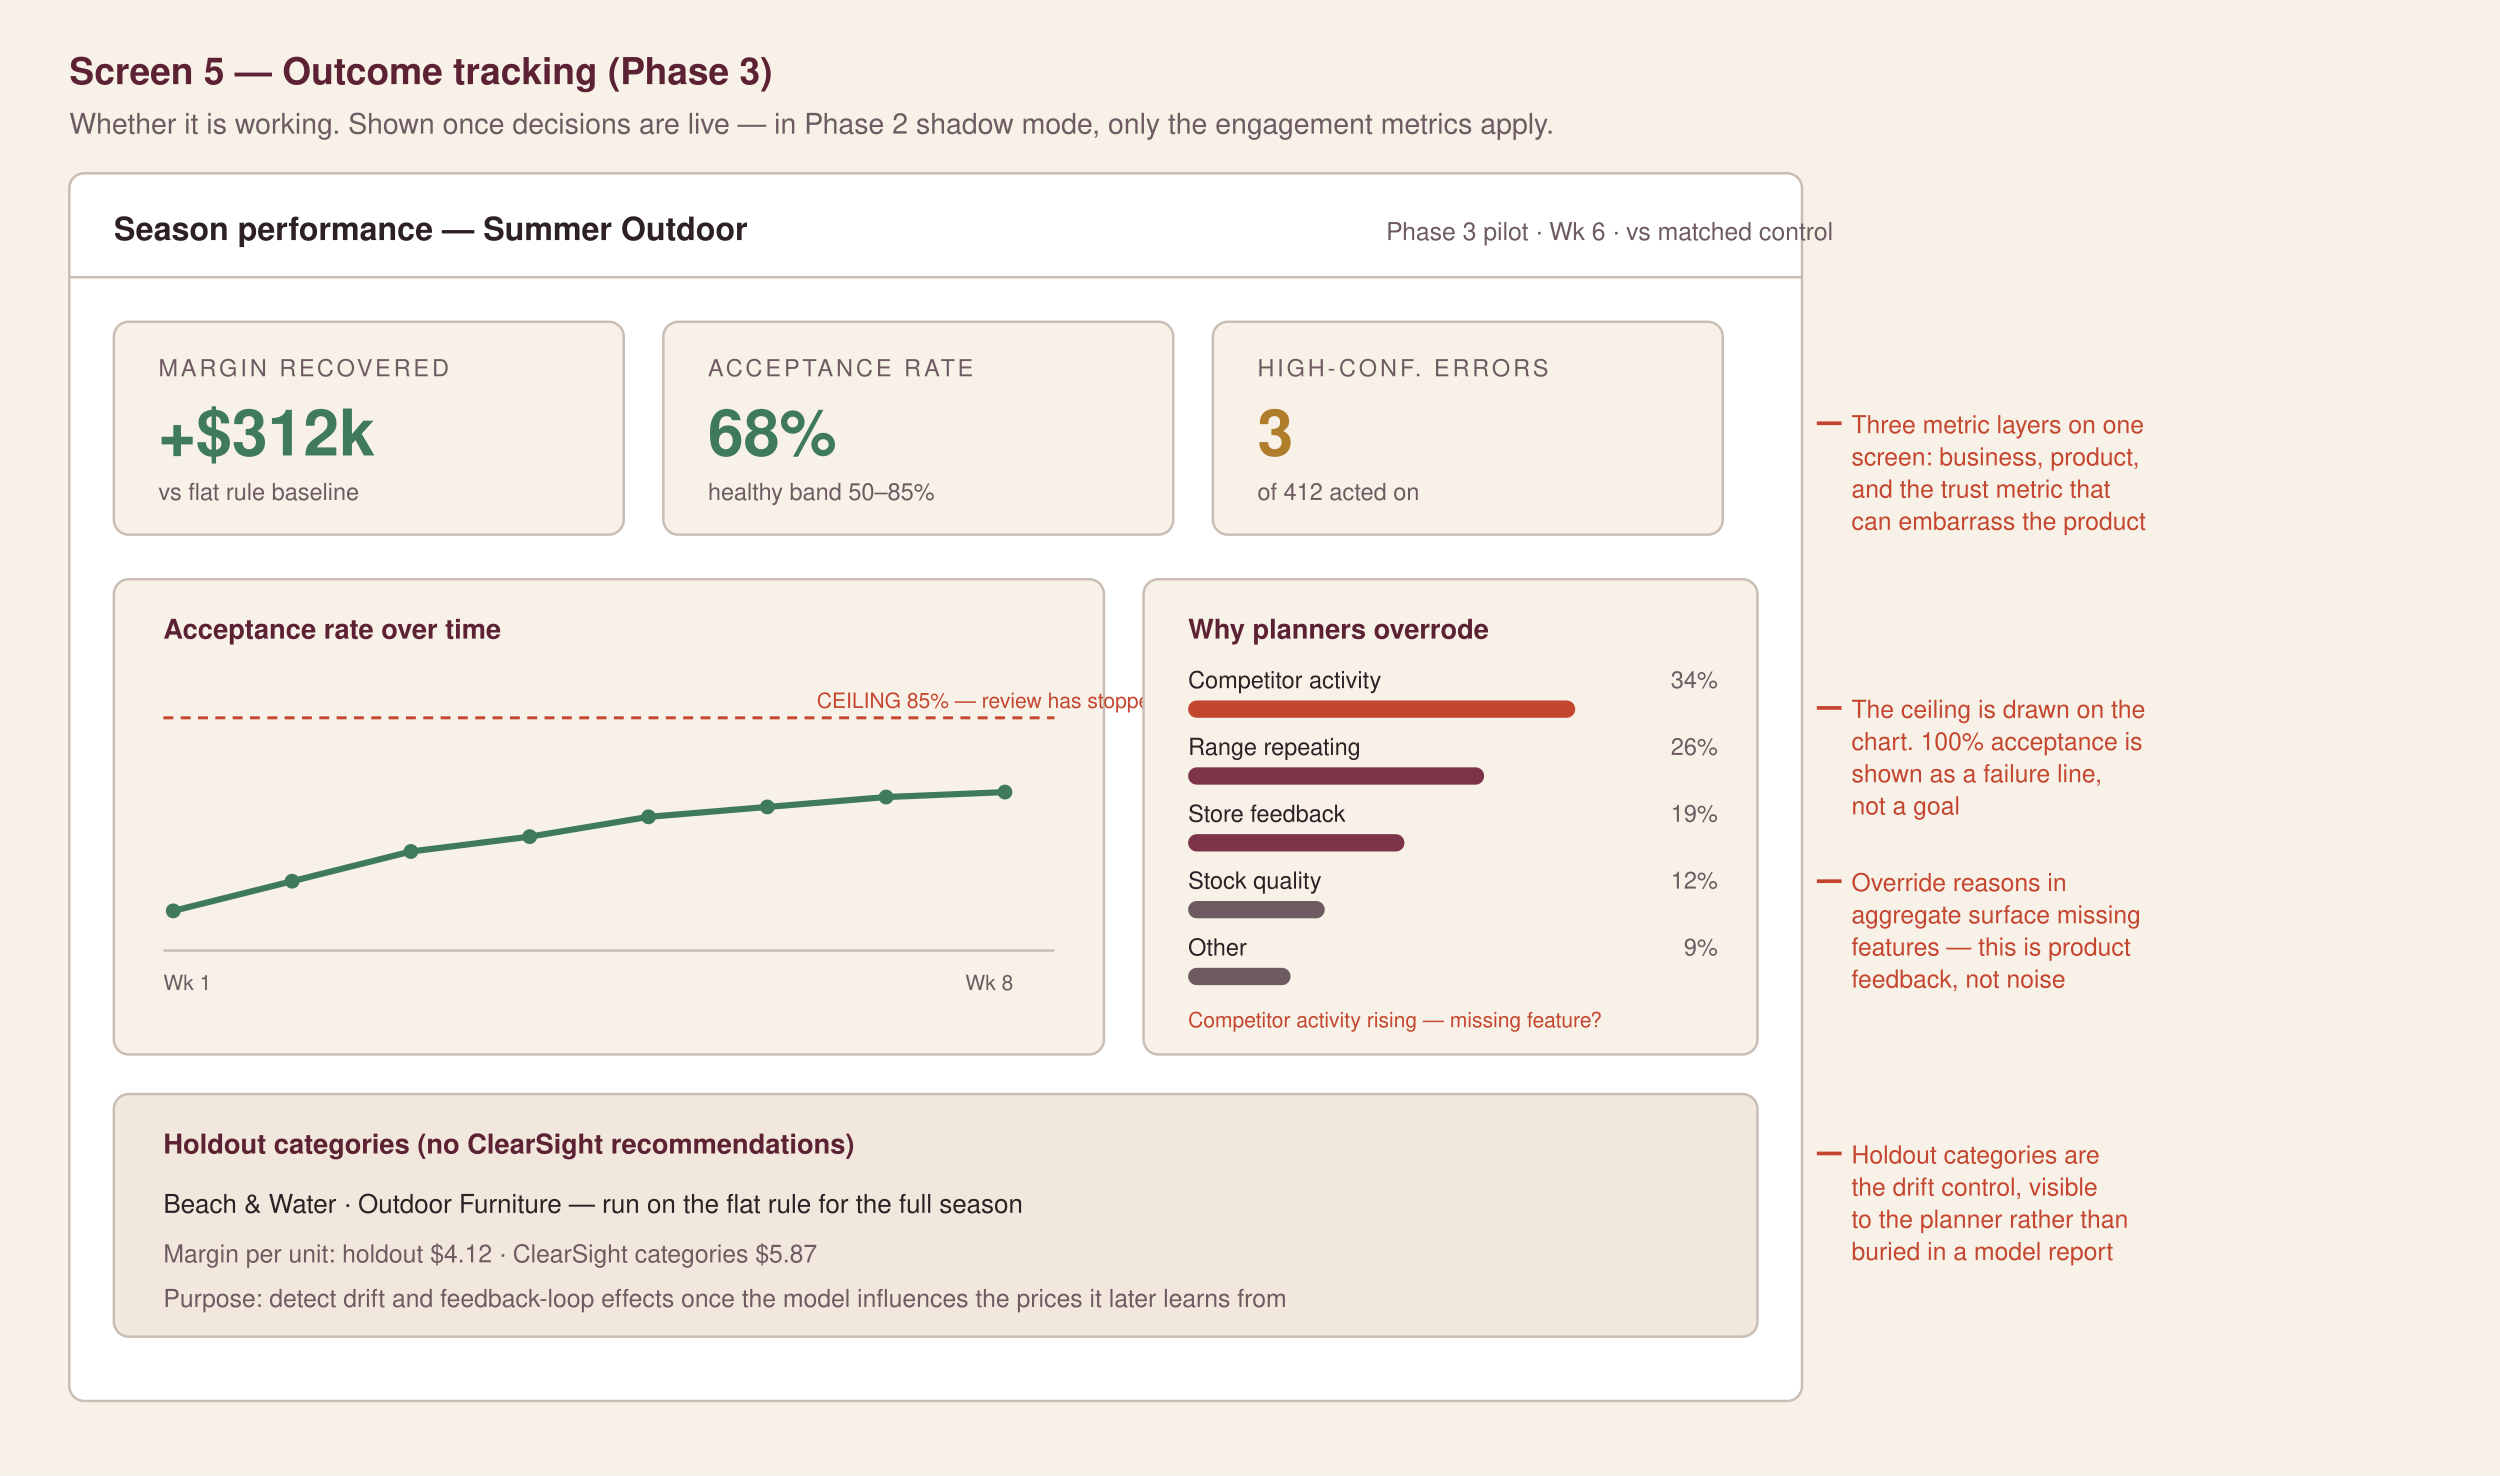
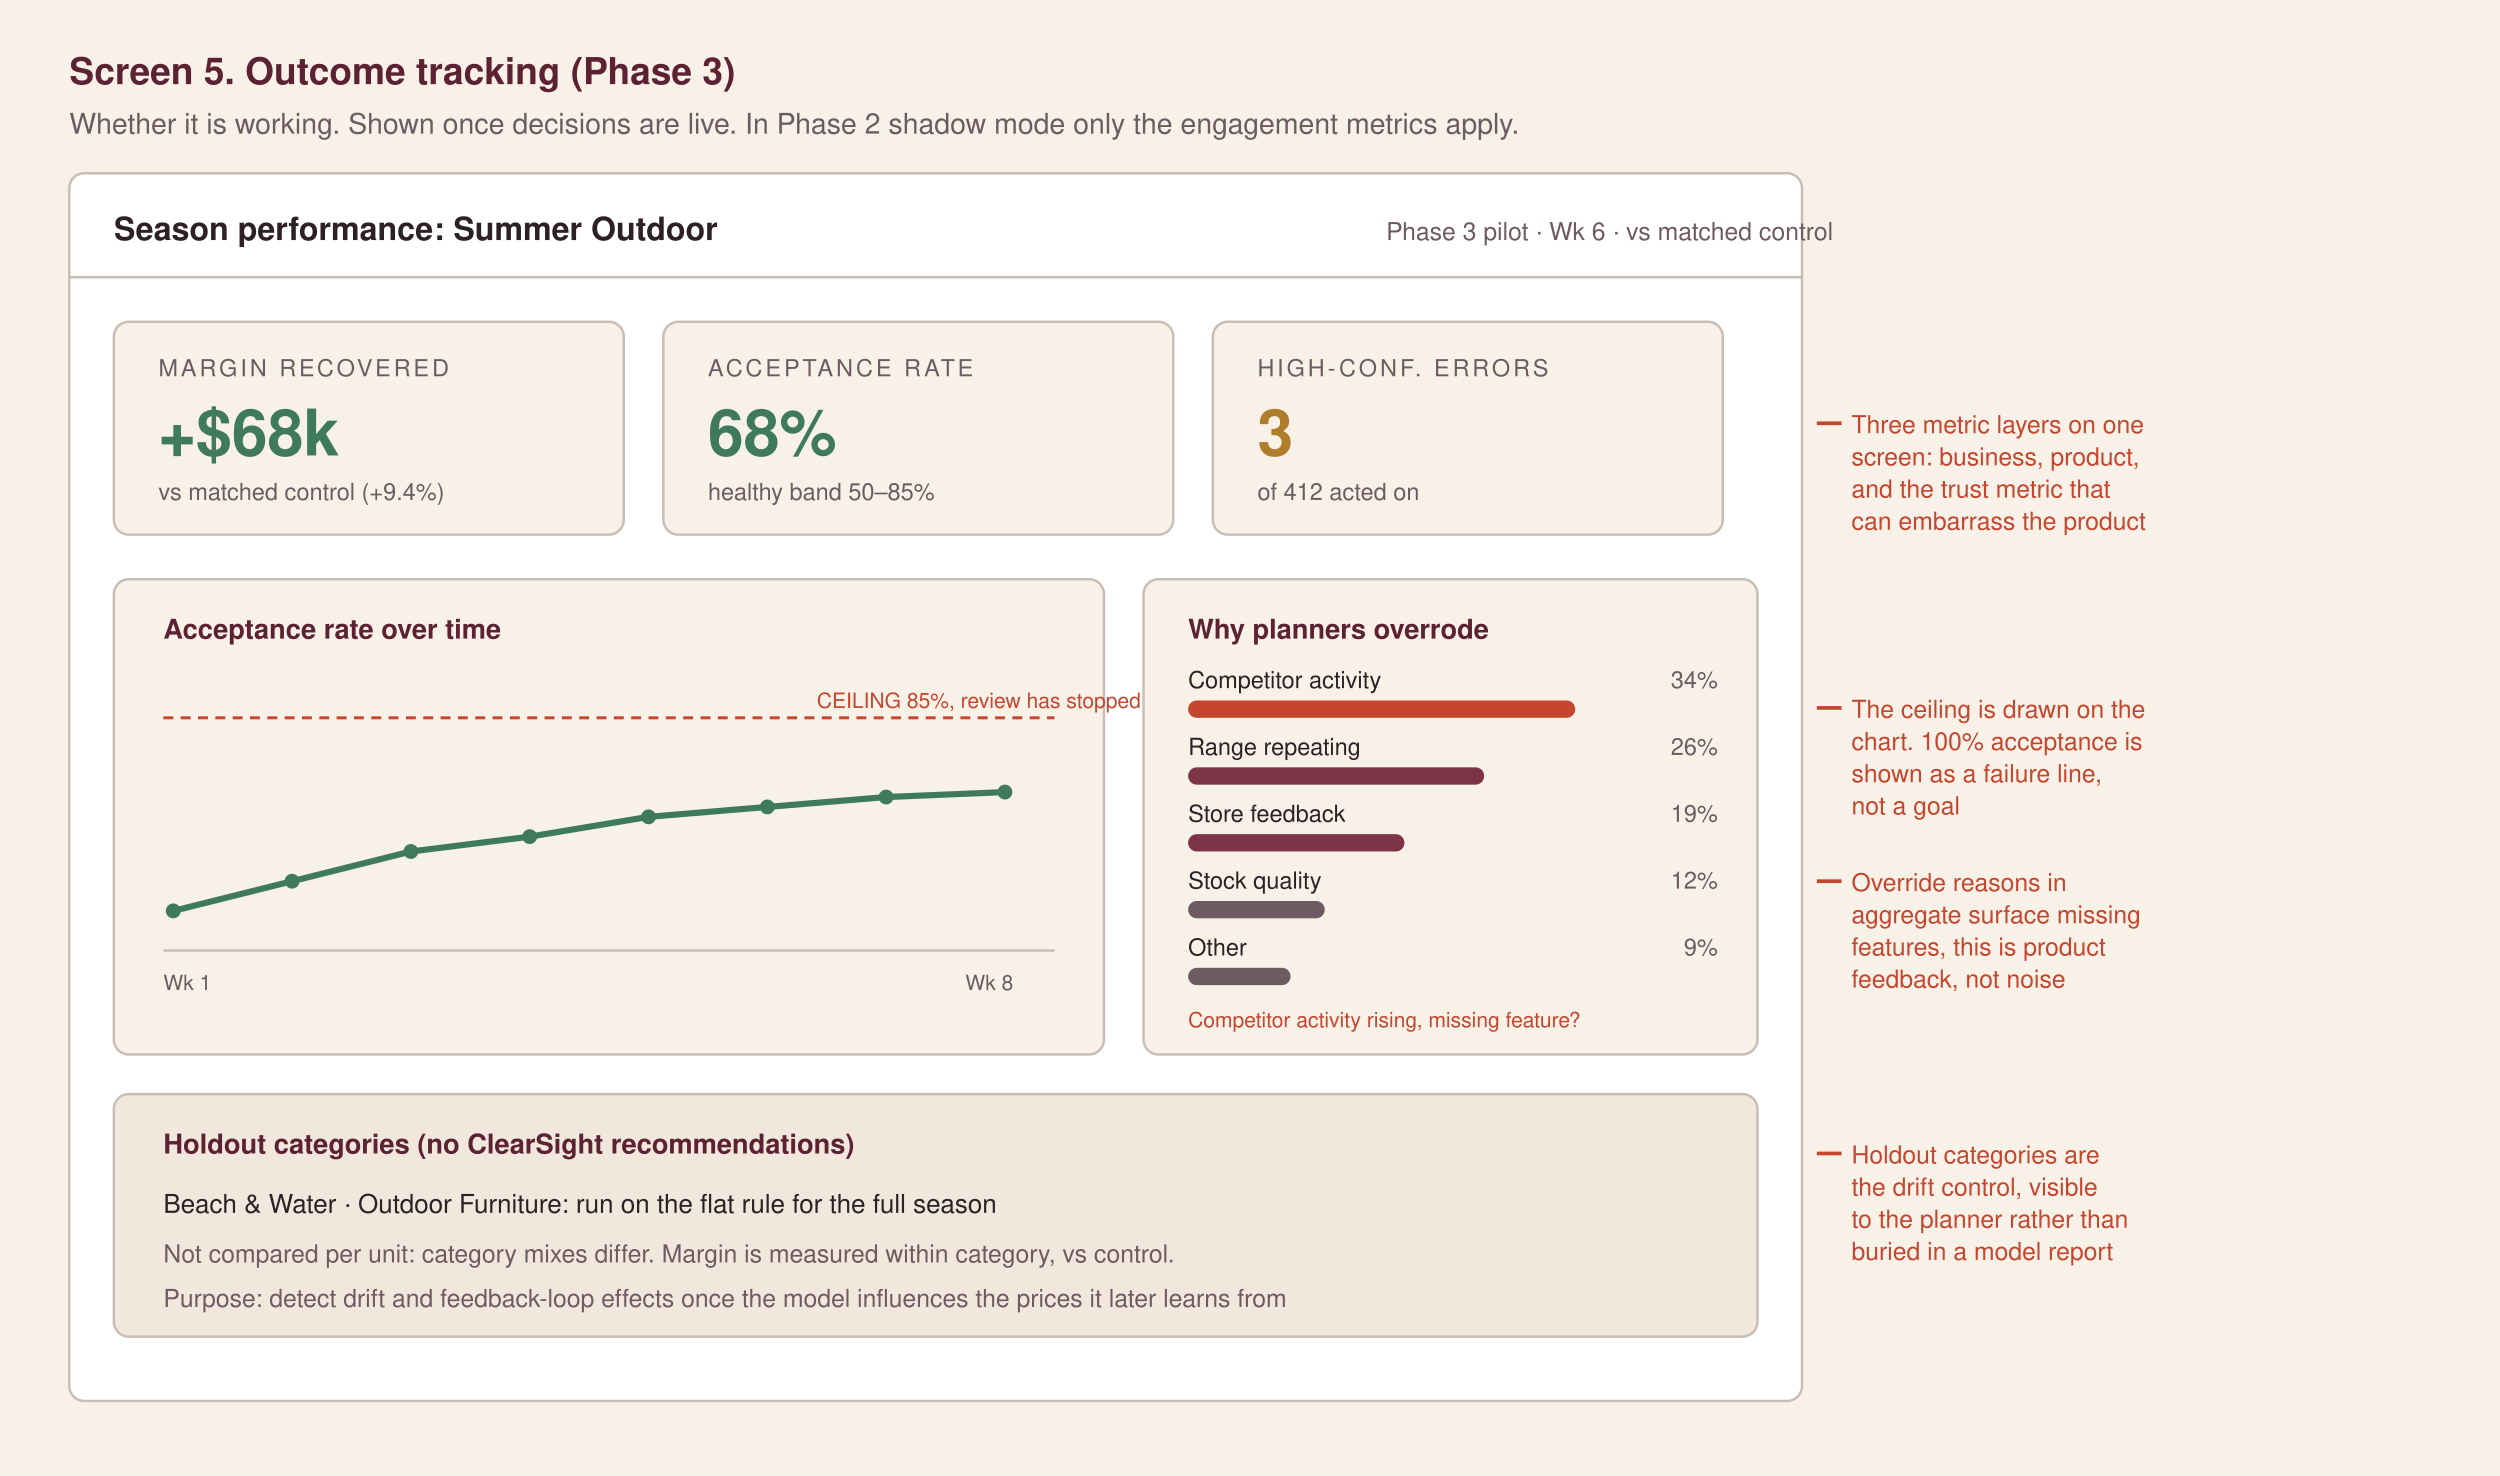
<svg xmlns="http://www.w3.org/2000/svg" viewBox="0 0 1010 596" width="1010" height="596" font-family="Helvetica, Arial, sans-serif">
  <rect width="1010" height="596" fill="#F7F1E8" />
-   <text x="28" y="34" font-size="15" font-weight="bold" fill="#5C2233">Screen 5 — Outcome tracking (Phase 3)</text>
-   <text x="28" y="54" font-size="11.5" fill="#6E5B62">Whether it is working. Shown once decisions are live — in Phase 2 shadow mode, only the engagement metrics apply.</text>
+   <text x="28" y="34" font-size="15" font-weight="bold" fill="#5C2233">Screen 5. Outcome tracking (Phase 3)</text>
+   <text x="28" y="54" font-size="11.5" fill="#6E5B62">Whether it is working. Shown once decisions are live. In Phase 2 shadow mode only the engagement metrics apply.</text>
  <rect x="28" y="70" width="700" height="496" rx="6" fill="#FFFFFF" stroke="#C9BDB4" />
  <line x1="28" y1="112" x2="728" y2="112" stroke="#C9BDB4" />
-   <text x="46" y="97" font-size="13" font-weight="bold" fill="#2E2126">Season performance — Summer Outdoor</text>
+   <text x="46" y="97" font-size="13" font-weight="bold" fill="#2E2126">Season performance: Summer Outdoor</text>
  <text x="560" y="97" font-size="10" fill="#6E5B62">Phase 3 pilot · Wk 6 · vs matched control</text>
  <rect x="46" y="130" width="206" height="86" rx="6" fill="#F7F1E8" stroke="#C9BDB4" />
  <text x="64" y="152" font-size="9.5" fill="#6E5B62" letter-spacing="1.2">MARGIN RECOVERED</text>
-   <text x="64" y="184" font-size="26" font-weight="bold" fill="#3F7A5E">+$312k</text>
-   <text x="64" y="202" font-size="9.5" fill="#6E5B62">vs flat rule baseline</text>
+   <text x="64" y="184" font-size="26" font-weight="bold" fill="#3F7A5E">+$68k</text>
+   <text x="64" y="202" font-size="9.5" fill="#6E5B62">vs matched control (+9.4%)</text>
  <rect x="268" y="130" width="206" height="86" rx="6" fill="#F7F1E8" stroke="#C9BDB4" />
  <text x="286" y="152" font-size="9.5" fill="#6E5B62" letter-spacing="1.2">ACCEPTANCE RATE</text>
  <text x="286" y="184" font-size="26" font-weight="bold" fill="#3F7A5E">68%</text>
  <text x="286" y="202" font-size="9.5" fill="#6E5B62">healthy band 50–85%</text>
  <rect x="490" y="130" width="206" height="86" rx="6" fill="#F7F1E8" stroke="#C9BDB4" />
  <text x="508" y="152" font-size="9.5" fill="#6E5B62" letter-spacing="1.2">HIGH-CONF. ERRORS</text>
  <text x="508" y="184" font-size="26" font-weight="bold" fill="#B07D2A">3</text>
  <text x="508" y="202" font-size="9.5" fill="#6E5B62">of 412 acted on</text>
  <rect x="46" y="234" width="400" height="192" rx="6" fill="#F7F1E8" stroke="#C9BDB4" />
  <text x="66" y="258" font-size="11" font-weight="bold" fill="#5C2233">Acceptance rate over time</text>
  <line x1="66" y1="290" x2="426" y2="290" stroke="#C4462F" stroke-width="1.2" stroke-dasharray="4 3" />
-   <text x="330" y="286" font-size="8.5" fill="#C4462F">CEILING 85% — review has stopped</text>
+   <text x="330" y="286" font-size="8.5" fill="#C4462F">CEILING 85%, review has stopped</text>
  <line x1="66" y1="384" x2="426" y2="384" stroke="#C9BDB4" />
  <polyline points="70,368 118,356 166,344 214,338 262,330 310,326 358,322 406,320" fill="none" stroke="#3F7A5E" stroke-width="2.5" />
  <circle cx="70" cy="368" r="3" fill="#3F7A5E" />
  <circle cx="118" cy="356" r="3" fill="#3F7A5E" />
  <circle cx="166" cy="344" r="3" fill="#3F7A5E" />
  <circle cx="214" cy="338" r="3" fill="#3F7A5E" />
  <circle cx="262" cy="330" r="3" fill="#3F7A5E" />
  <circle cx="310" cy="326" r="3" fill="#3F7A5E" />
  <circle cx="358" cy="322" r="3" fill="#3F7A5E" />
  <circle cx="406" cy="320" r="3" fill="#3F7A5E" />
  <text x="66" y="400" font-size="8.5" fill="#6E5B62">Wk 1</text>
  <text x="390" y="400" font-size="8.5" fill="#6E5B62">Wk 8</text>
  <rect x="462" y="234" width="248" height="192" rx="6" fill="#F7F1E8" stroke="#C9BDB4" />
  <text x="480" y="258" font-size="11" font-weight="bold" fill="#5C2233">Why planners overrode</text>
  <text x="480" y="278" font-size="9.5" fill="#2E2126">Competitor activity</text>
  <rect x="480" y="283" width="156.4" height="7" rx="3.5" fill="#C4462F" />
  <text x="694" y="278" font-size="9.5" fill="#6E5B62" text-anchor="end">34%</text>
  <text x="480" y="305" font-size="9.5" fill="#2E2126">Range repeating</text>
  <rect x="480" y="310" width="119.6" height="7" rx="3.5" fill="#7D3348" />
  <text x="694" y="305" font-size="9.5" fill="#6E5B62" text-anchor="end">26%</text>
  <text x="480" y="332" font-size="9.5" fill="#2E2126">Store feedback</text>
  <rect x="480" y="337" width="87.4" height="7" rx="3.5" fill="#7D3348" />
  <text x="694" y="332" font-size="9.5" fill="#6E5B62" text-anchor="end">19%</text>
  <text x="480" y="359" font-size="9.5" fill="#2E2126">Stock quality</text>
  <rect x="480" y="364" width="55.2" height="7" rx="3.5" fill="#6E5B62" />
  <text x="694" y="359" font-size="9.5" fill="#6E5B62" text-anchor="end">12%</text>
  <text x="480" y="386" font-size="9.5" fill="#2E2126">Other</text>
  <rect x="480" y="391" width="41.4" height="7" rx="3.5" fill="#6E5B62" />
  <text x="694" y="386" font-size="9.5" fill="#6E5B62" text-anchor="end">9%</text>
-   <text x="480" y="415" font-size="8.5" fill="#C4462F">Competitor activity rising — missing feature?</text>
+   <text x="480" y="415" font-size="8.5" fill="#C4462F">Competitor activity rising, missing feature?</text>
  <rect x="46" y="442" width="664" height="98" rx="6" fill="#F1E7DC" stroke="#C9BDB4" />
  <text x="66" y="466" font-size="11" font-weight="bold" fill="#5C2233">Holdout categories (no ClearSight recommendations)</text>
-   <text x="66" y="490" font-size="10.5" fill="#2E2126">Beach &amp; Water · Outdoor Furniture — run on the flat rule for the full season</text>
-   <text x="66" y="510" font-size="10" fill="#6E5B62">Margin per unit: holdout $4.12 · ClearSight categories $5.87</text>
+   <text x="66" y="490" font-size="10.5" fill="#2E2126">Beach &amp; Water · Outdoor Furniture: run on the flat rule for the full season</text>
+   <text x="66" y="510" font-size="10" fill="#6E5B62">Not compared per unit: category mixes differ. Margin is measured within category, vs control.</text>
  <text x="66" y="528" font-size="10" fill="#6E5B62">Purpose: detect drift and feedback-loop effects once the model influences the prices it later learns from</text>
  <line x1="734" y1="171" x2="744" y2="171" stroke="#C4462F" stroke-width="1.5" />
  <text x="748" y="175" font-size="10" fill="#C4462F">Three metric layers on one</text>
  <text x="748" y="188" font-size="10" fill="#C4462F">screen: business, product,</text>
  <text x="748" y="201" font-size="10" fill="#C4462F">and the trust metric that</text>
  <text x="748" y="214" font-size="10" fill="#C4462F">can embarrass the product</text>
  <line x1="734" y1="286" x2="744" y2="286" stroke="#C4462F" stroke-width="1.5" />
  <text x="748" y="290" font-size="10" fill="#C4462F">The ceiling is drawn on the</text>
  <text x="748" y="303" font-size="10" fill="#C4462F">chart. 100% acceptance is</text>
  <text x="748" y="316" font-size="10" fill="#C4462F">shown as a failure line,</text>
  <text x="748" y="329" font-size="10" fill="#C4462F">not a goal</text>
  <line x1="734" y1="356" x2="744" y2="356" stroke="#C4462F" stroke-width="1.5" />
  <text x="748" y="360" font-size="10" fill="#C4462F">Override reasons in</text>
  <text x="748" y="373" font-size="10" fill="#C4462F">aggregate surface missing</text>
-   <text x="748" y="386" font-size="10" fill="#C4462F">features — this is product</text>
+   <text x="748" y="386" font-size="10" fill="#C4462F">features, this is product</text>
  <text x="748" y="399" font-size="10" fill="#C4462F">feedback, not noise</text>
  <line x1="734" y1="466" x2="744" y2="466" stroke="#C4462F" stroke-width="1.5" />
  <text x="748" y="470" font-size="10" fill="#C4462F">Holdout categories are</text>
  <text x="748" y="483" font-size="10" fill="#C4462F">the drift control, visible</text>
  <text x="748" y="496" font-size="10" fill="#C4462F">to the planner rather than</text>
  <text x="748" y="509" font-size="10" fill="#C4462F">buried in a model report</text>
</svg>
